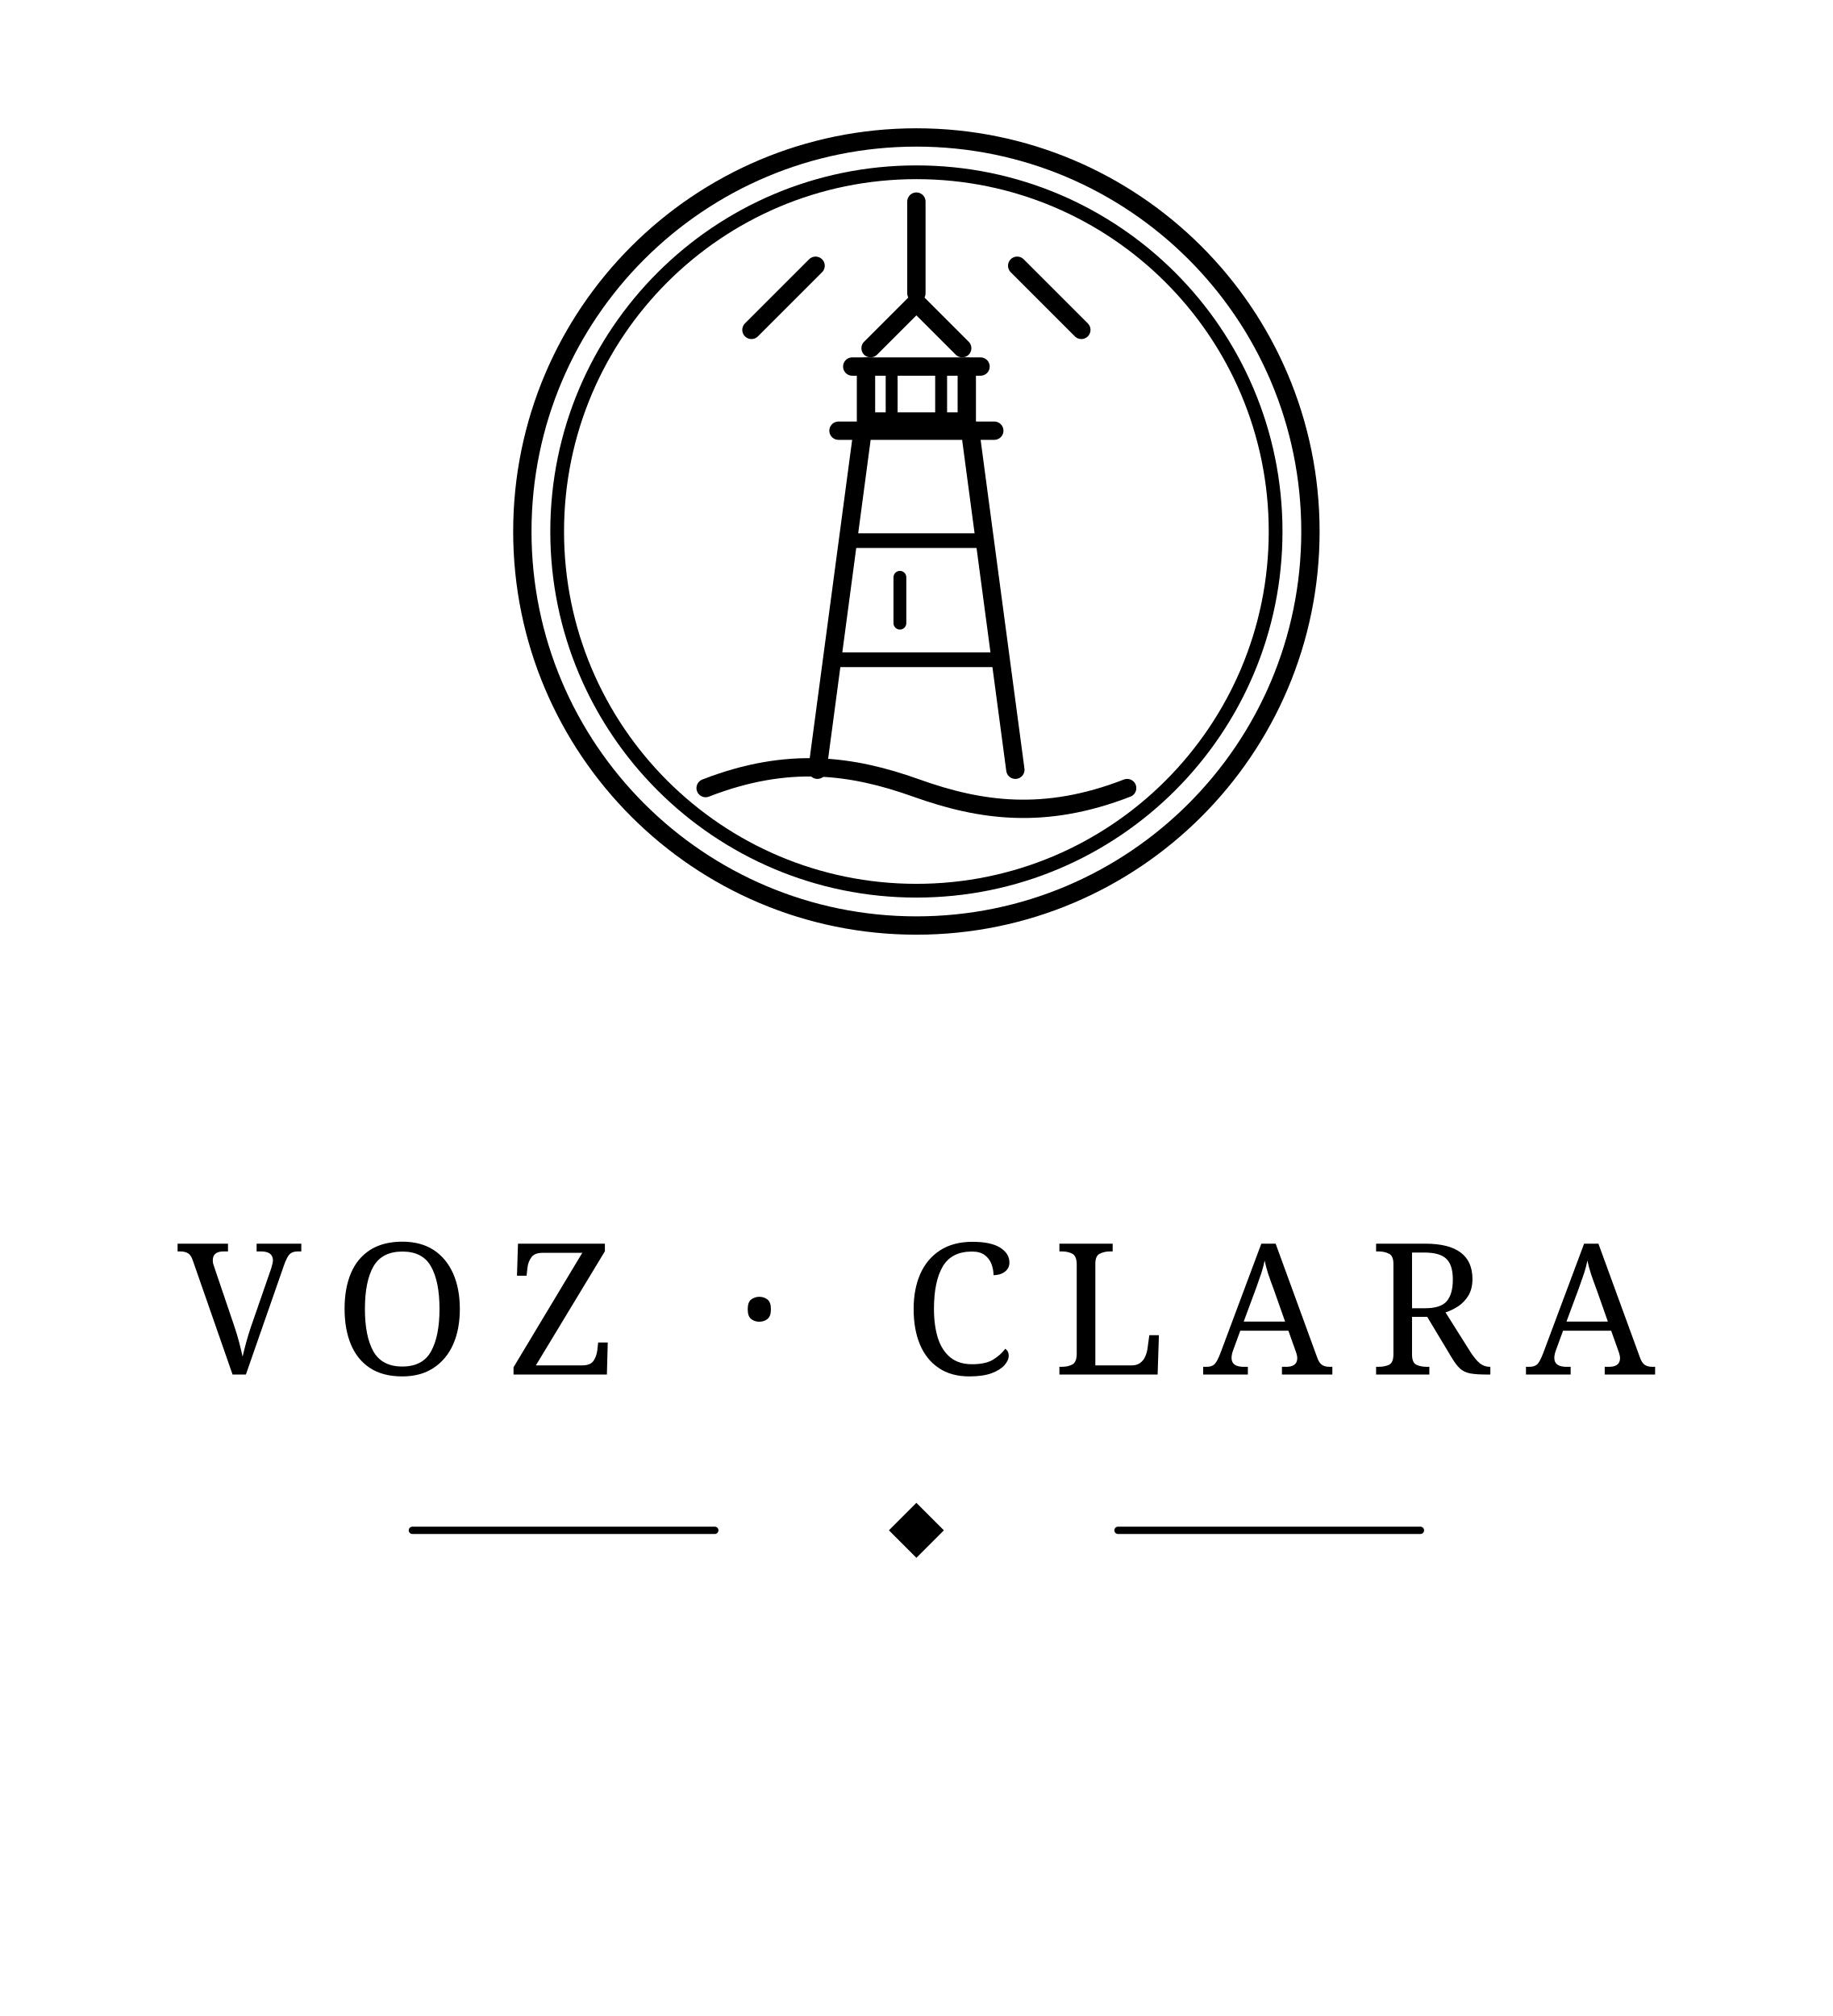
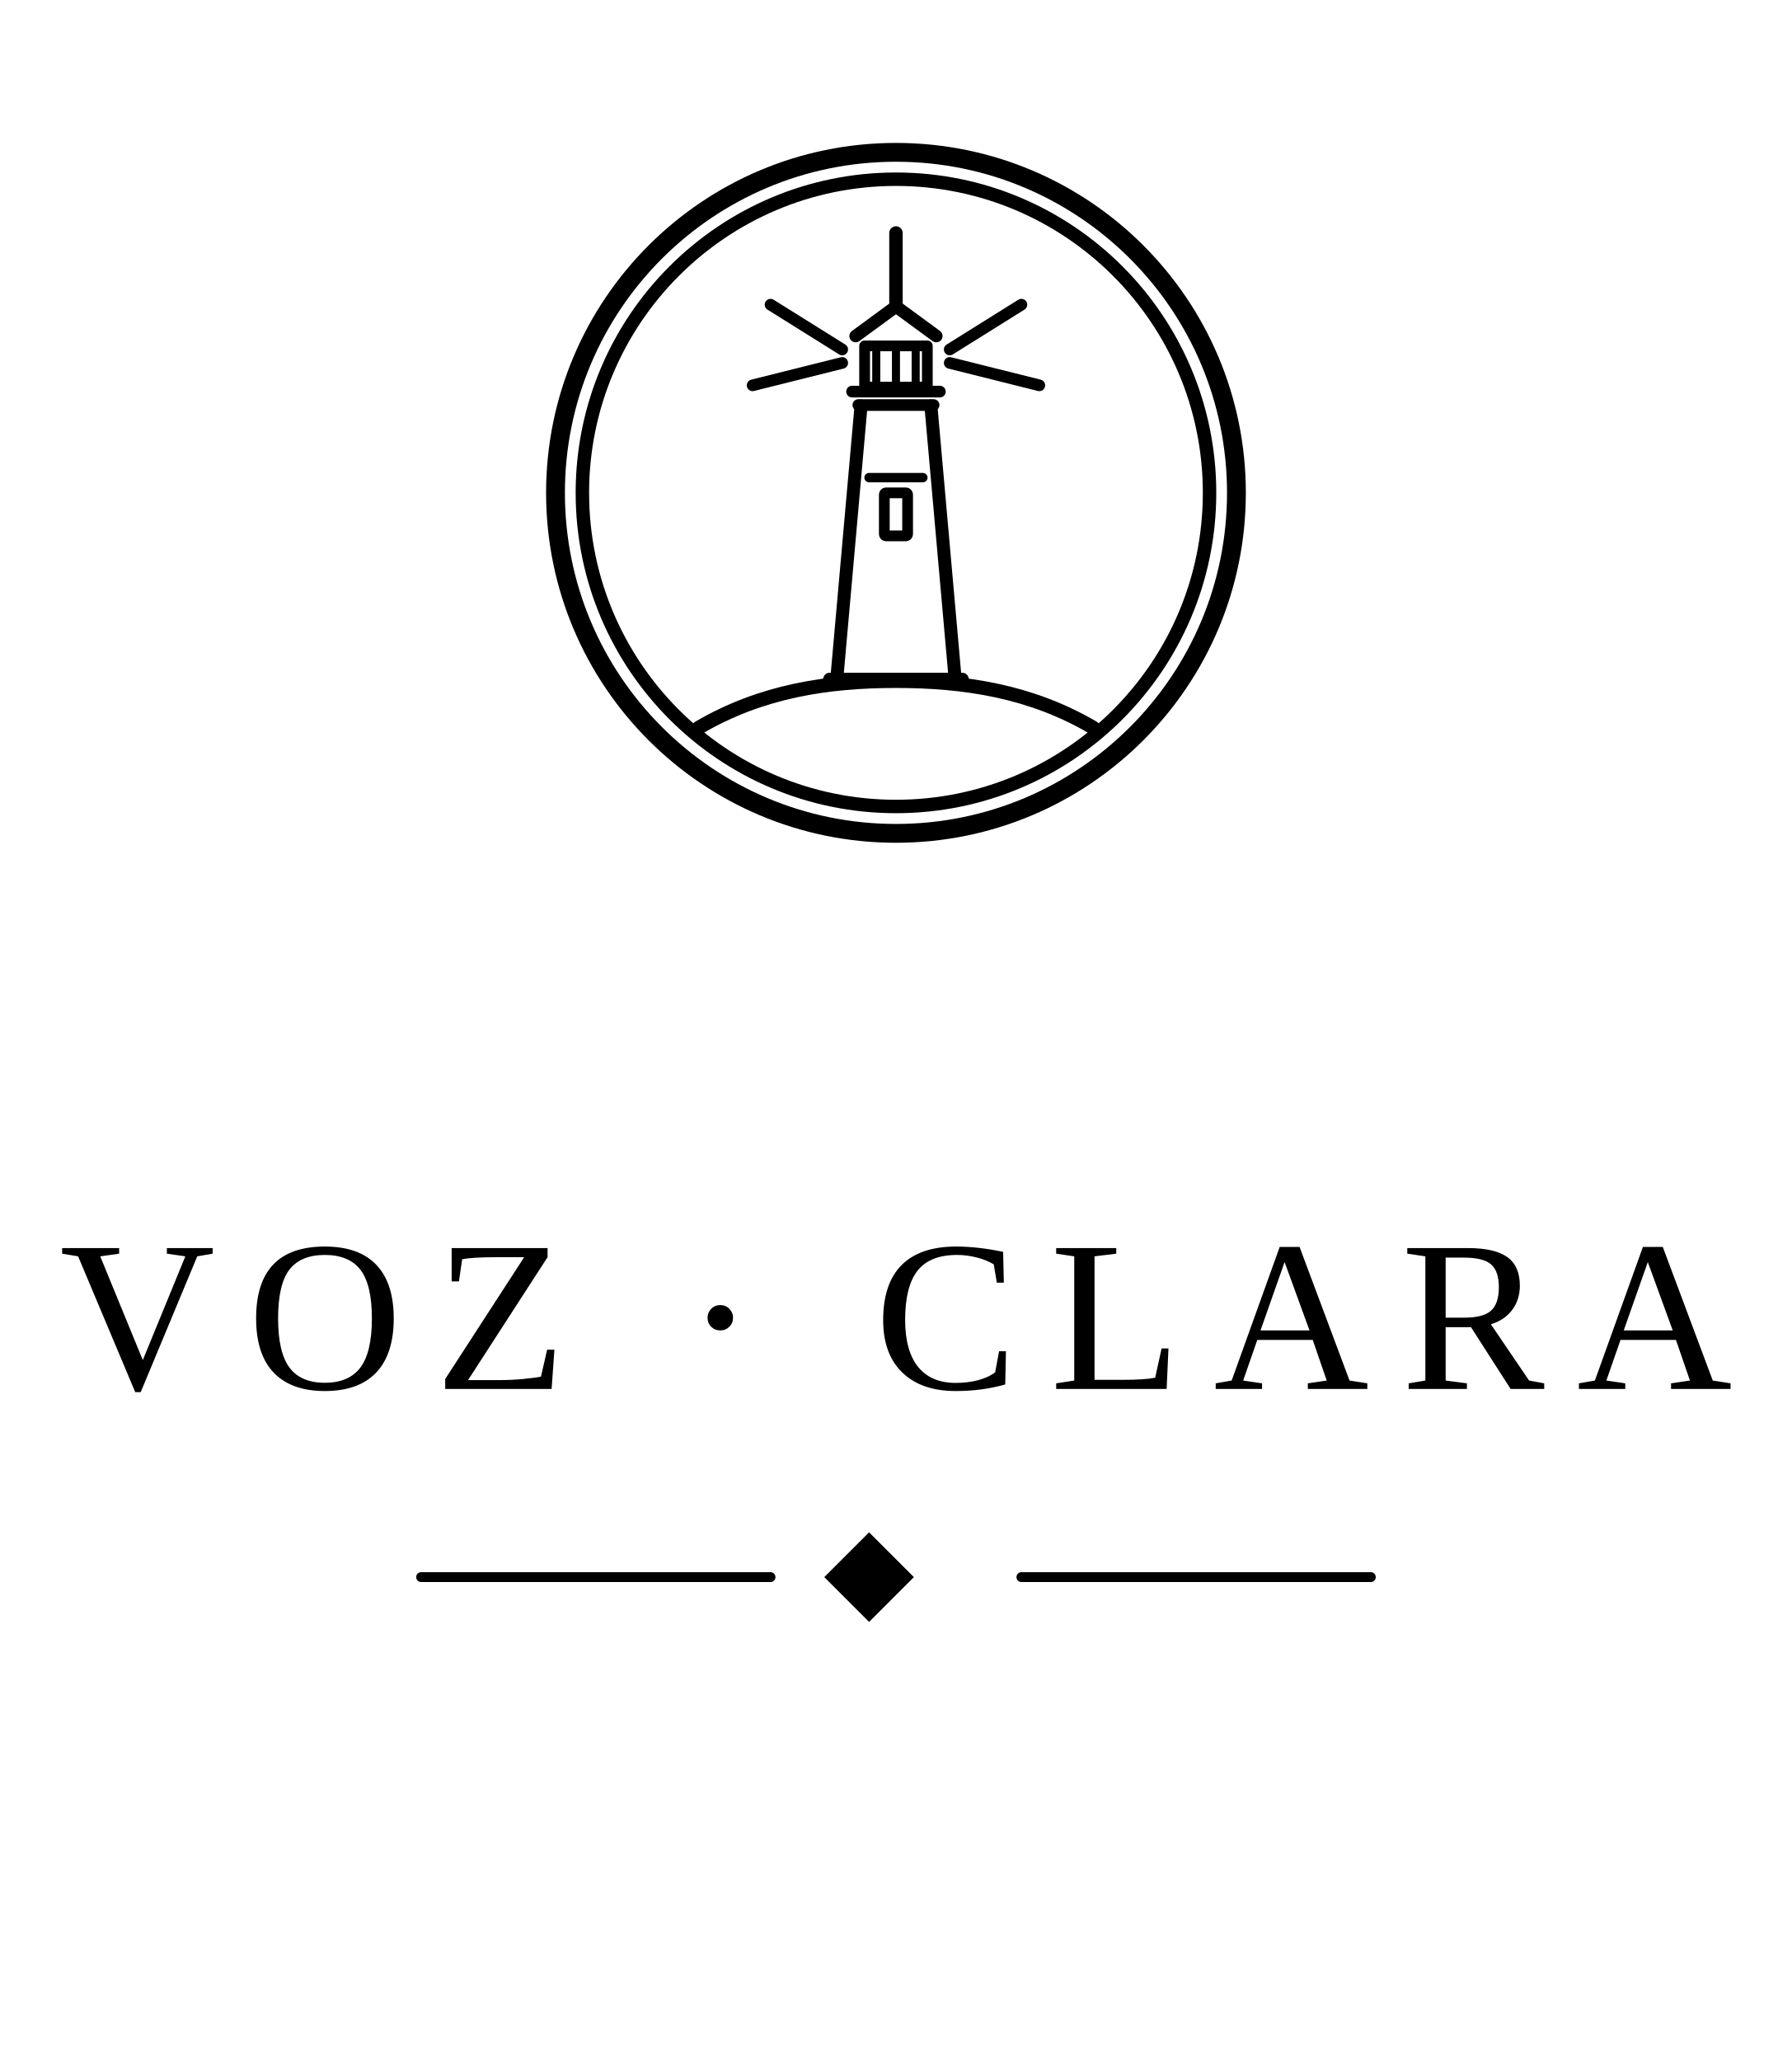
- <svg xmlns="http://www.w3.org/2000/svg" viewBox="0 0 200 220" role="img" aria-labelledby="title desc">
-   <g transform="translate(50 8)">
-     <g id="voz-clara-mark" stroke="currentColor" fill="none" stroke-width="2.0" stroke-linecap="round" stroke-linejoin="round" vector-effect="non-scaling-stroke">
-       <circle cx="50" cy="50" r="43" />
-       <circle cx="50" cy="50" r="39.2" stroke-width="1.5" />
-       <path d="M50 14 L50 24" />
-       <path d="M39 21 L32 28" />
-       <path d="M61 21 L68 28" />
-       <path d="M45 30 L50 25 L55 30" />
-       <path d="M43 32 H57" />
-       <path d="M44.5 32 V38 H55.5 V32" />
-       <path d="M47.3 32 V38" stroke-width="1.3" />
-       <path d="M52.7 32 V38" stroke-width="1.3" />
-       <path d="M41.5 39 H58.5" />
-       <path d="M44 40 L39.2 76" />
-       <path d="M56 40 L60.8 76" />
-       <path d="M42.5 51 H57.5" stroke-width="1.6" />
-       <path d="M41 64 H59" stroke-width="1.6" />
-       <path d="M48.2 55 V60" stroke-width="1.4" />
-       <path d="M27 78 C36 74.5 43 75.5 50 78 C57 80.5 64 81.5 73 78" />
+ <svg xmlns="http://www.w3.org/2000/svg" viewBox="0 0 200 230" role="img" aria-labelledby="title desc">
+   <g transform="translate(14,8)">
+     <g transform="translate(36,0)" fill="none" stroke="currentColor" stroke-linecap="round" stroke-linejoin="round">
+       <circle cx="50" cy="47" r="38" stroke-width="2.1" />
+       <circle cx="50" cy="47" r="35" stroke-width="1.5" />
+       <path d="M50 18V26" stroke-width="1.5" />
+       <path d="M36 26l8 5" stroke-width="1.3" />
+       <path d="M64 26l-8 5" stroke-width="1.3" />
+       <path d="M34 35l10-2.5" stroke-width="1.3" />
+       <path d="M66 35l-10-2.5" stroke-width="1.3" />
+       <path d="M45.5 29.5 50 26.2l4.5 3.3" stroke-width="1.4" />
+       <path d="M46.5 30.6h7v4.6h-7z" stroke-width="1.2" />
+       <path d="M47.8 30.6v4.6M50 30.6v4.6M52.2 30.6v4.6" stroke-width="0.9" />
+       <path d="M45.1 35.7h9.8M45.8 37.2h8.4" stroke-width="1.3" />
+       <path d="M46.1 37.3 43.4 67.7M53.9 37.3 56.6 67.7" stroke-width="1.45" />
+       <rect x="48.7" y="47" width="2.6" height="4.8" rx="0.2" stroke-width="1.2" />
+       <path d="M47 45.3h6" stroke-width="1.05" />
+       <path d="M42.6 67.8h14.8" stroke-width="1.45" />
+       <path d="M28 73.2C35 69.1 42.4 68 50 68s15 1.1 22 5.2" stroke-width="1.55" />
    </g>
  </g>
-   <text x="100" y="150" fill="currentColor" text-anchor="middle" font-family="'Noto Serif', 'DejaVu Serif', Georgia, serif" font-size="20" letter-spacing="4" font-weight="400" textLength="150" lengthAdjust="spacingAndGlyphs">VOZ · CLARA</text>
-   <path d="M45 167 H78 M122 167 H155" stroke="currentColor" stroke-width="0.8" fill="none" stroke-linecap="round" />
-   <path d="M100 164 L103 167 L100 170 L97 167 Z" fill="currentColor" />
+   <text x="100" y="155" text-anchor="middle" fill="currentColor" font-family="Georgia, 'Times New Roman', serif" font-size="24" letter-spacing="3.6">VOZ · CLARA</text>
+   <path d="M47 176H86M114 176H153" stroke="currentColor" stroke-width="1.1" fill="none" stroke-linecap="round" />
+   <path d="M97 171l5 5-5 5-5-5z" fill="currentColor" stroke="none" />
</svg>
